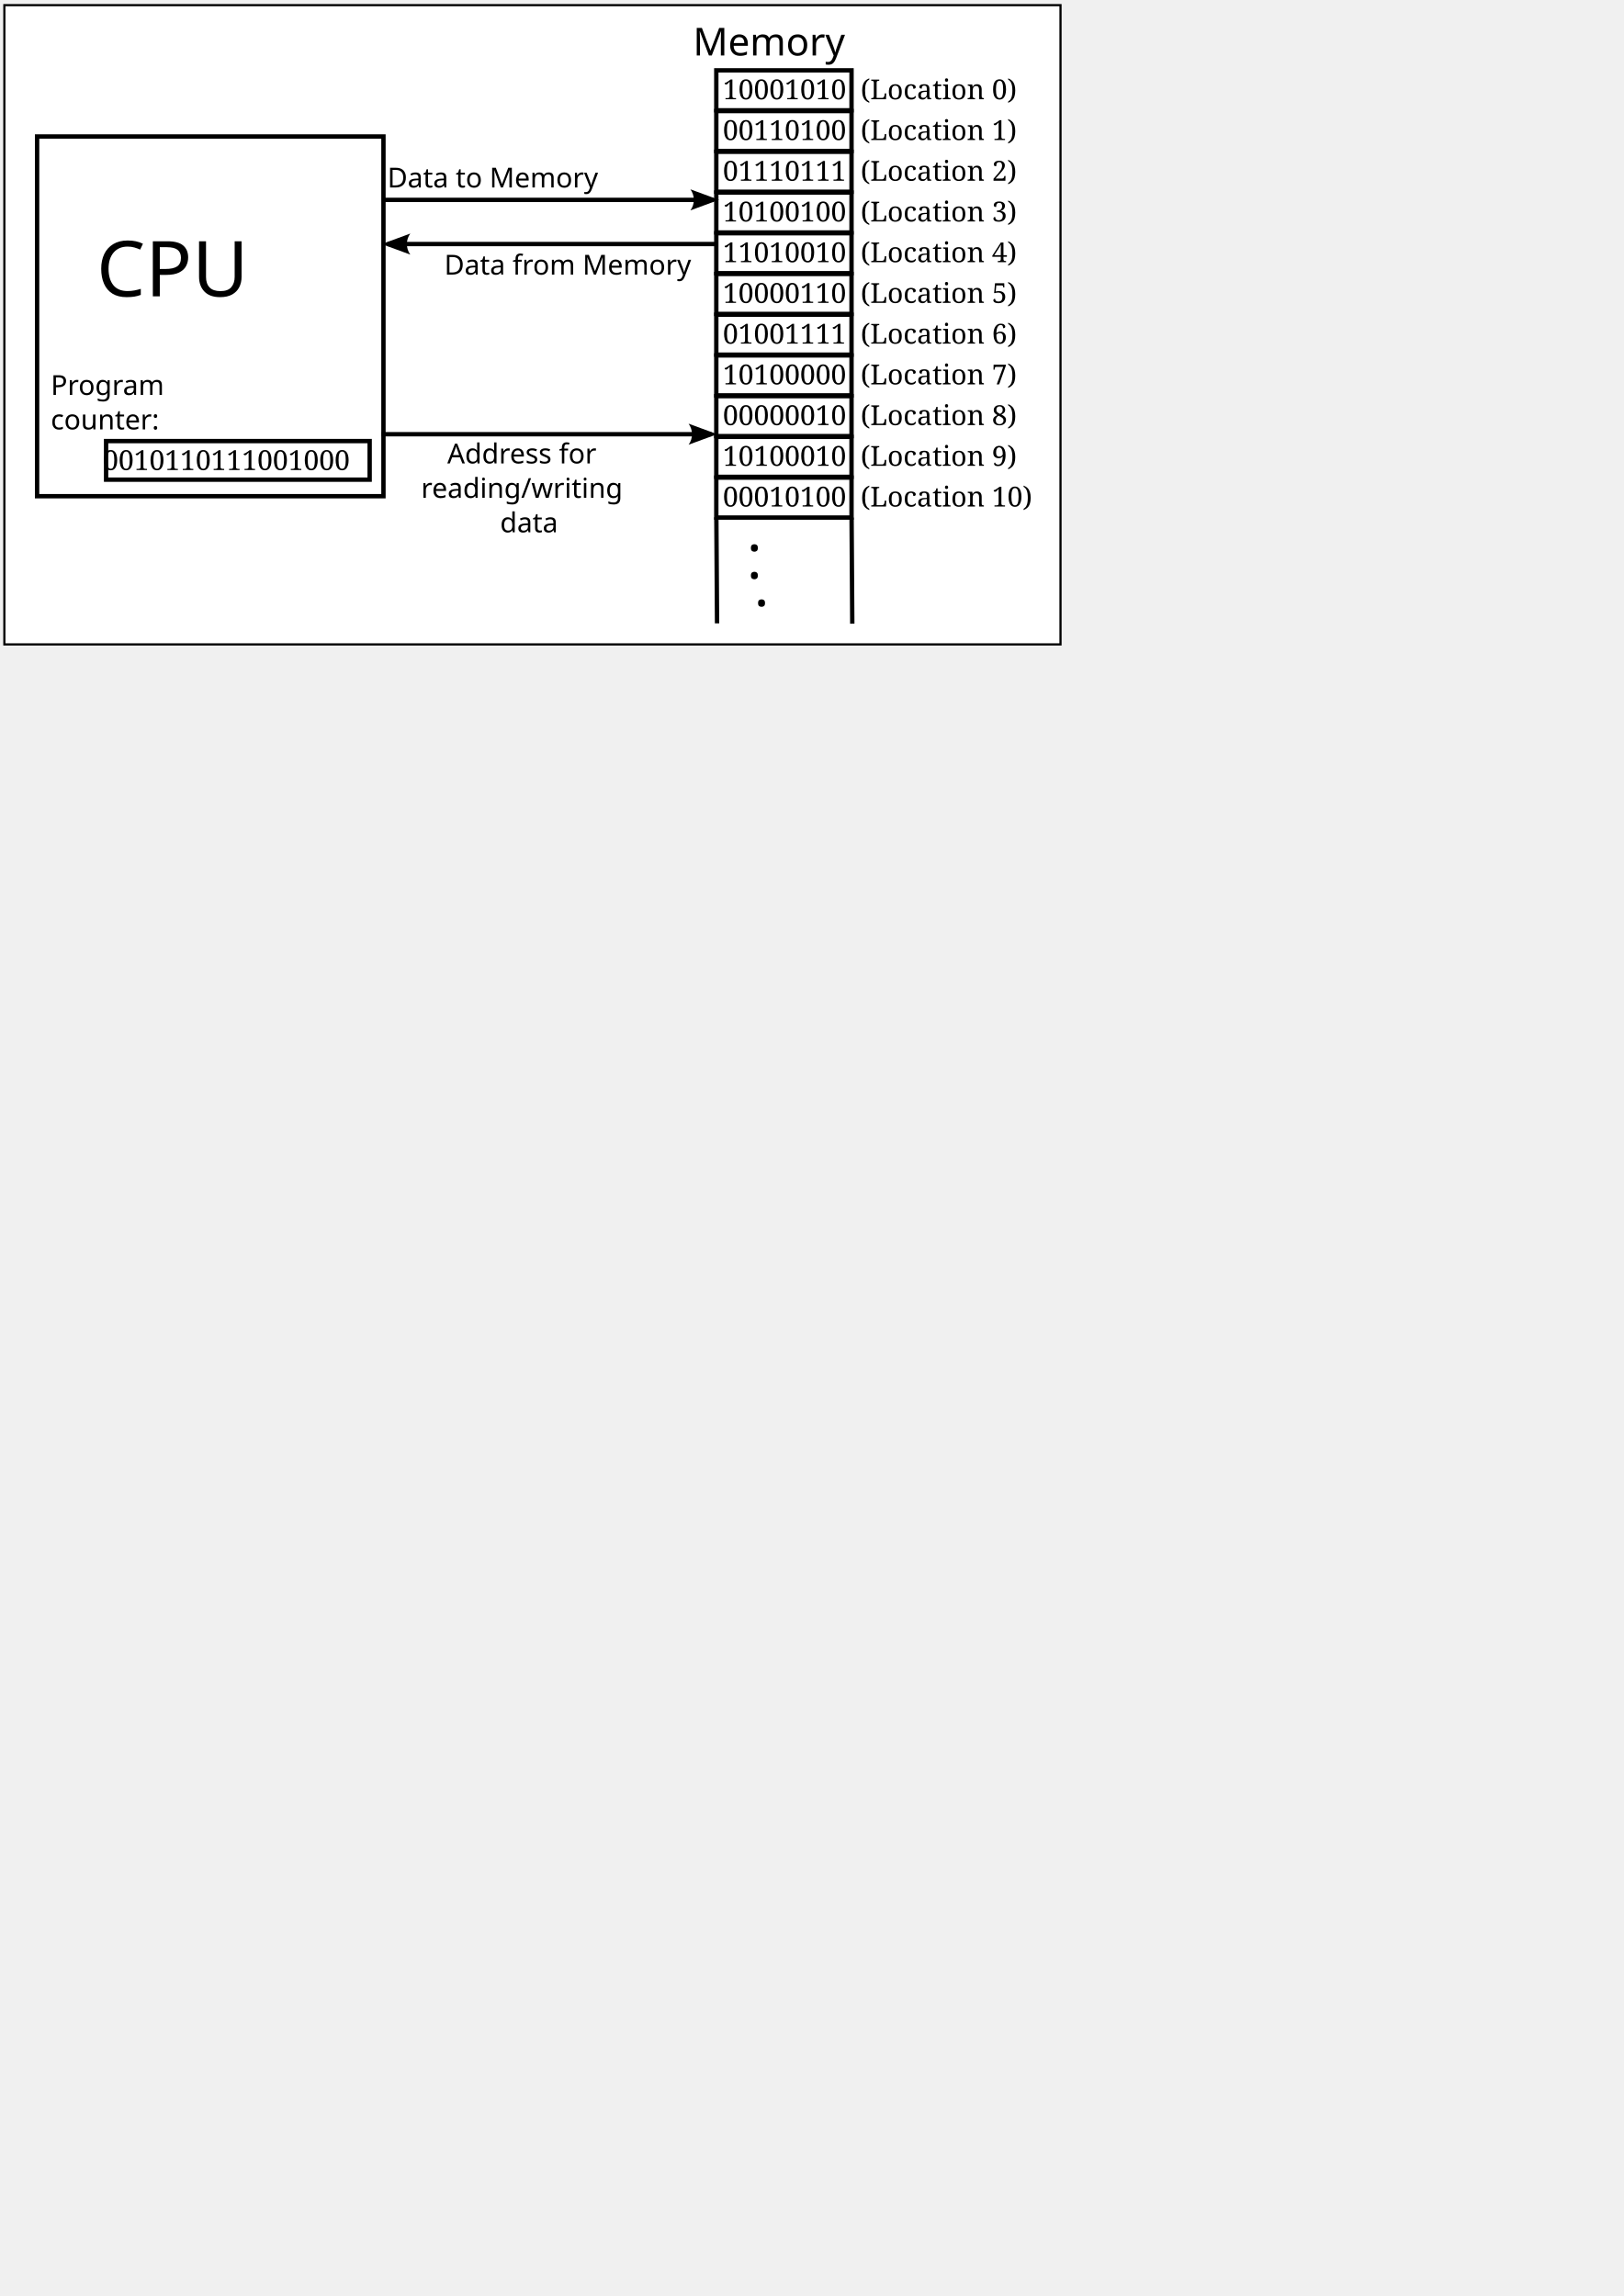
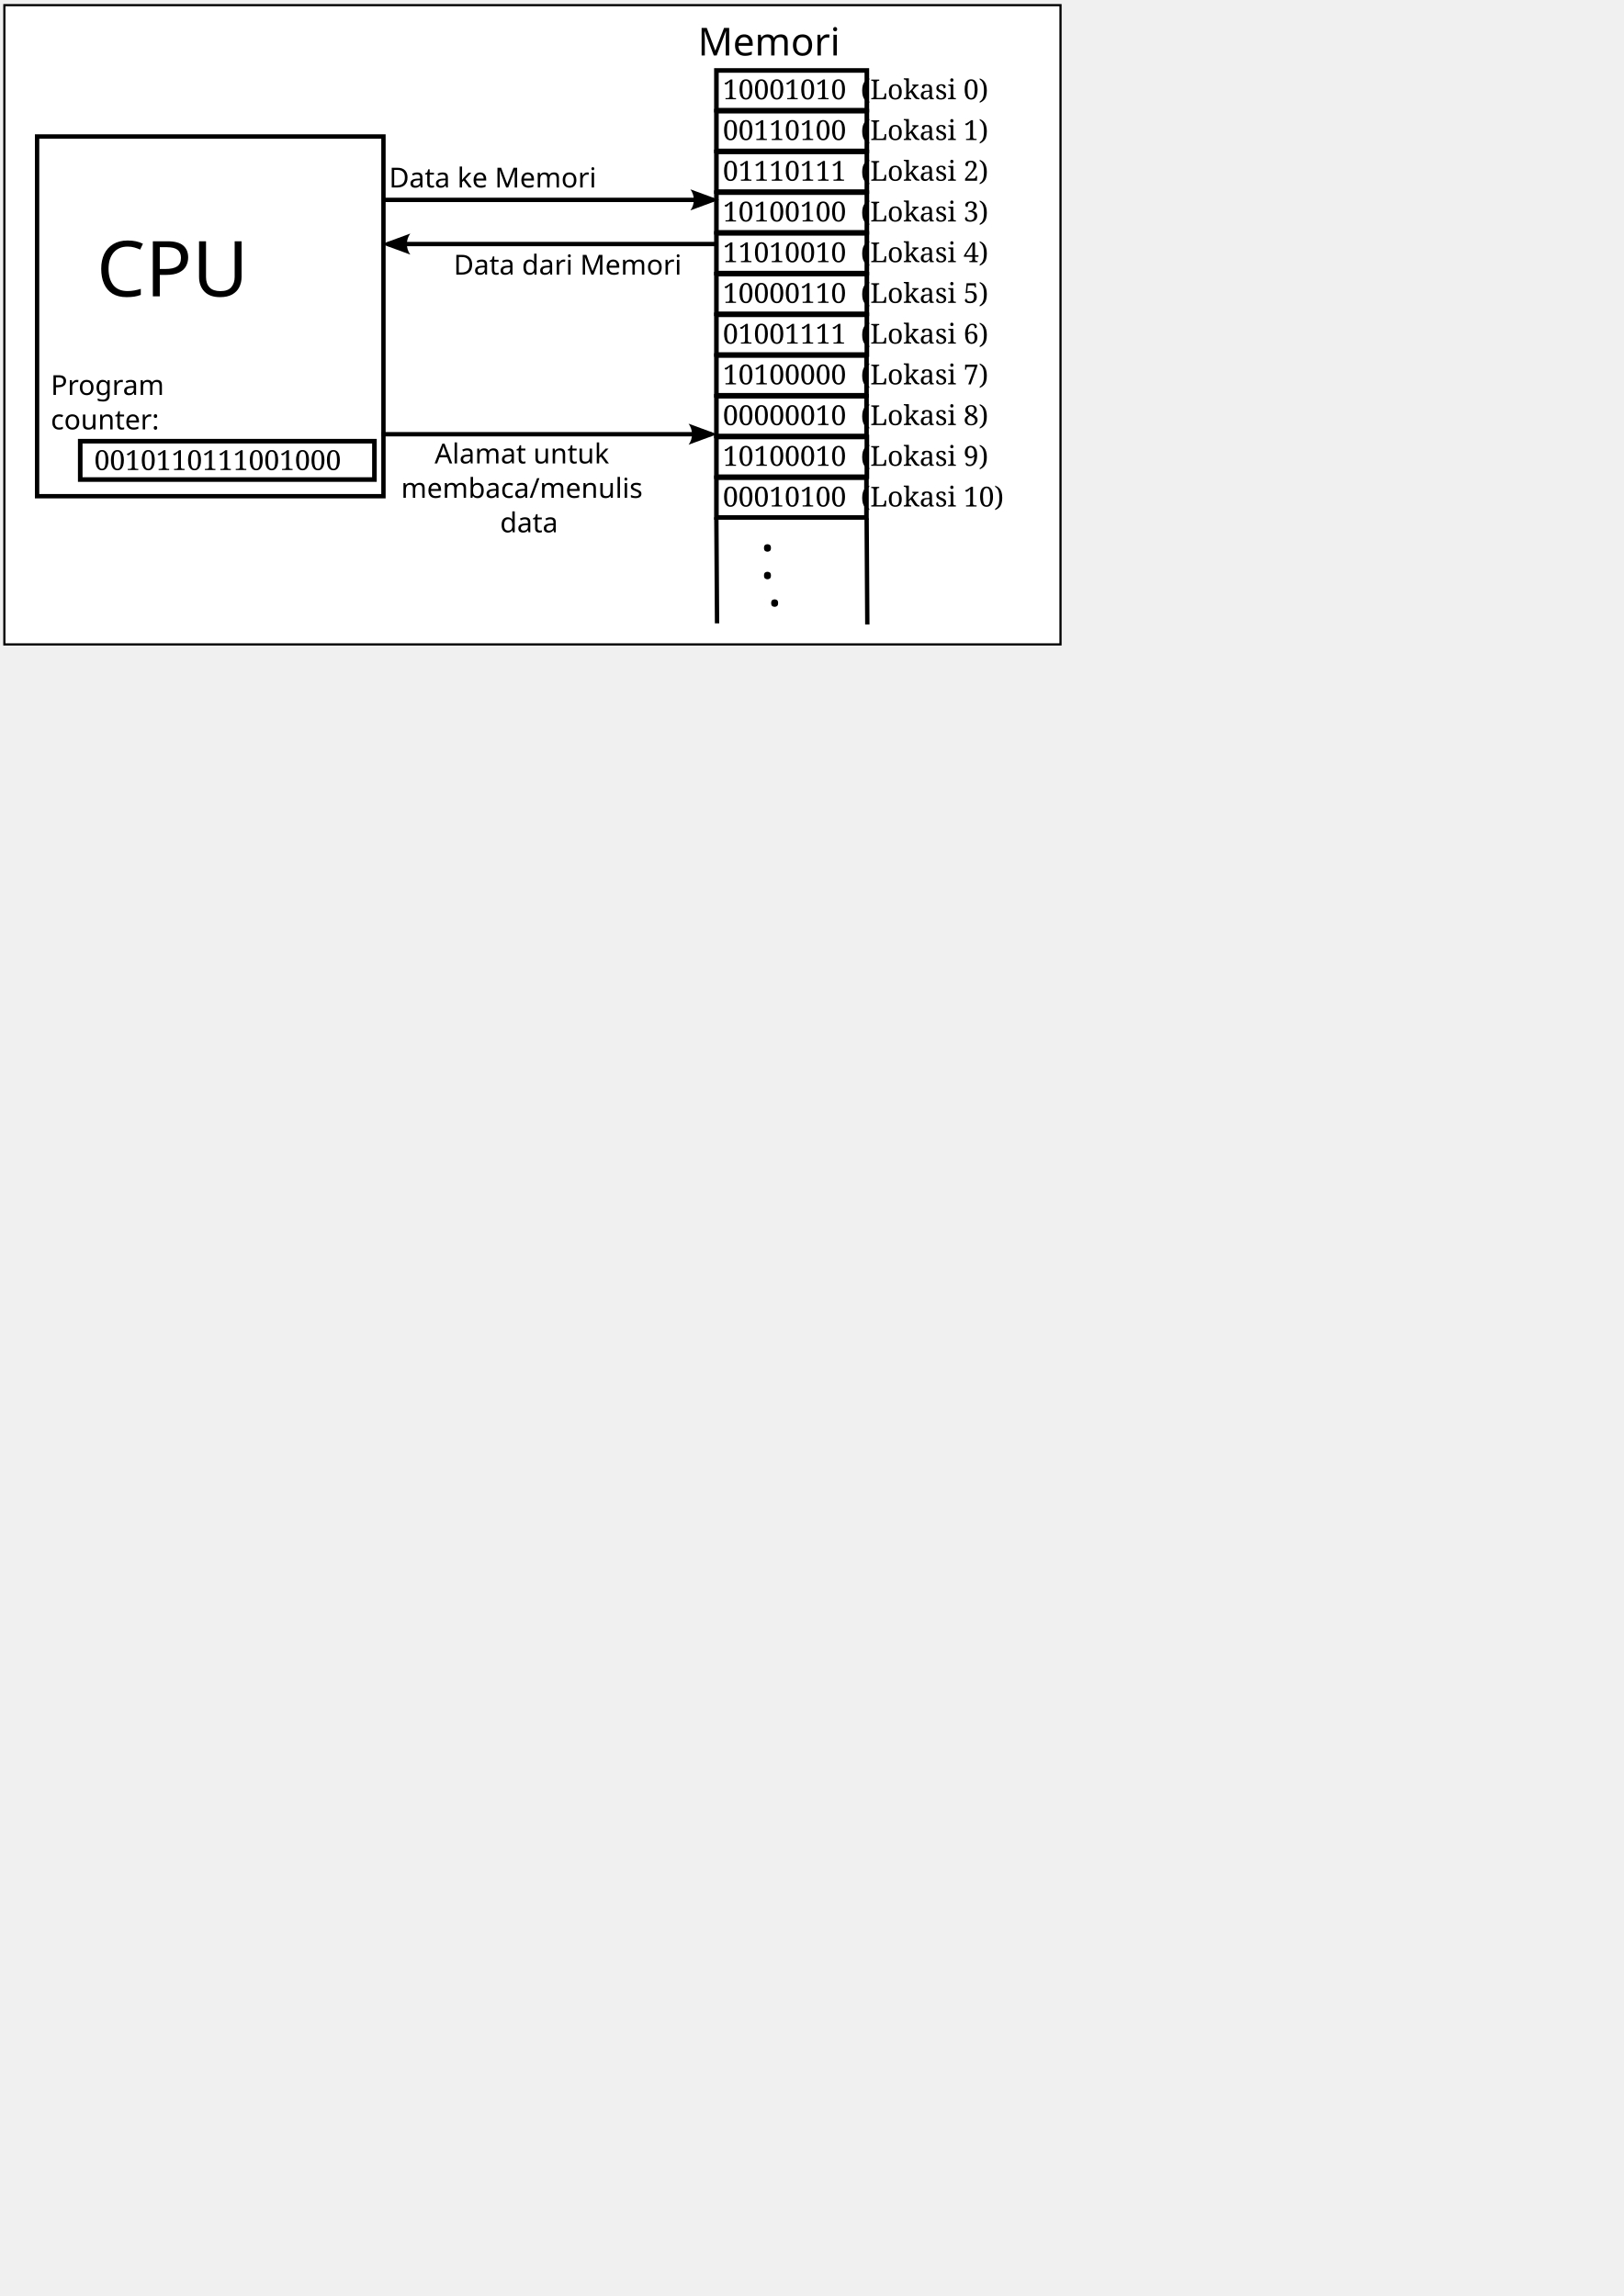
<svg xmlns="http://www.w3.org/2000/svg" width="744.094" height="1052.362" id="svg2" version="1.1">
  <defs id="defs4">
    <marker orient="auto" refY="0.0" refX="0.0" id="Arrow2Mend" style="overflow:visible;">
      <path id="path3896" style="fill-rule:evenodd;stroke-width:0.625;stroke-linejoin:round;" d="M 8.719,4.034 L -2.207,0.016 L 8.719,-4.002 C 6.973,-1.63 6.983,1.616 8.719,4.034 z " transform="scale(0.6) rotate(180) translate(0,0)" />
    </marker>
    <marker orient="auto" refY="0.0" refX="0.0" id="Arrow2Lend" style="overflow:visible;">
      <path id="path4400" style="fill-rule:evenodd;stroke-width:0.625;stroke-linejoin:round;" d="M 8.719,4.034 L -2.207,0.016 L 8.719,-4.002 C 6.973,-1.63 6.983,1.616 8.719,4.034 z " transform="scale(1.1) rotate(180) translate(1,0)" />
    </marker>
    <marker orient="auto" refY="0.0" refX="0.0" id="Arrow1Lend" style="overflow:visible;">
      <path id="path4382" d="M 0.0,0.0 L 5.0,-5.0 L -12.5,0.0 L 5.0,5.0 L 0.0,0.0 z " style="fill-rule:evenodd;stroke:#000000;stroke-width:1.0pt;" transform="scale(0.8) rotate(180) translate(12.5,0)" />
    </marker>
    <marker orient="auto" refY="0" refX="0" id="Arrow2Lend-6" style="overflow:visible">
      <path id="path4400-5" style="fill-rule:evenodd;stroke-width:0.625;stroke-linejoin:round" d="M 8.719,4.034 -2.207,0.016 8.719,-4.002 c -1.745,2.372 -1.735,5.617 -6e-7,8.035 z" transform="matrix(-1.1,0,0,-1.1,-1.1,0)" />
    </marker>
    <marker orient="auto" refY="0" refX="0" id="Arrow2Lend-9" style="overflow:visible">
      <path id="path4400-7" style="fill-rule:evenodd;stroke-width:0.625;stroke-linejoin:round" d="M 8.719,4.034 -2.207,0.016 8.719,-4.002 c -1.745,2.372 -1.735,5.617 -6e-7,8.035 z" transform="matrix(-1.1,0,0,-1.1,-1.1,0)" />
    </marker>
  </defs>
  <rect style="fill:#ffffff;stroke:#000000;stroke-width:1;stroke-miterlimit:4;stroke-opacity:1;stroke-dasharray:none;stroke-dashoffset:0;fill-opacity:1" id="rect3071" width="484" height="293" x="2" y="2.362" />
  <g id="layer1" />
  <g id="g4279" transform="matrix(0.6323691,0,0,0.6316905,290.8158,11.16387)">
    <g transform="translate(31.21143,-107)" id="g4102">
-       <text xml:space="preserve" style="font-size:20px;font-style:normal;font-variant:normal;font-weight:normal;font-stretch:normal;text-align:start;line-height:125%;letter-spacing:0px;word-spacing:0px;text-anchor:start;fill:#000000;fill-opacity:1;stroke:none;font-family:Serif;-inkscape-font-specification:Serif" x="32.741" y="161.362" id="text4096">
-         <tspan id="tspan4098" x="32.741" y="161.362">10001010  (Location 0)</tspan>
+       <text xml:space="preserve" style="font-style:normal;font-variant:normal;font-weight:normal;font-stretch:normal;font-size:20px;line-height:125%;font-family:Serif;-inkscape-font-specification:Serif;text-align:start;letter-spacing:0px;word-spacing:0px;text-anchor:start;fill:#000000;fill-opacity:1;stroke:none" x="32.741" y="161.362" id="text4096">
+         <tspan id="tspan4098" x="32.741" y="161.362">10001010  (Lokasi 0)</tspan>
      </text>
-       <rect style="fill:none;stroke:#000000;stroke-width:3.164;stroke-miterlimit:4;stroke-opacity:1;stroke-dasharray:none;stroke-dashoffset:0" id="rect4100" width="98" height="29" x="28" y="140.362" />
+       <rect style="fill:none;stroke:#000000;stroke-width:3.328;stroke-miterlimit:4;stroke-dasharray:none;stroke-dashoffset:0;stroke-opacity:1" id="rect4100" width="109.018" height="28.836" x="28.082" y="140.444" />
    </g>
    <g transform="translate(31.21143,-77.44995)" id="g4102-5">
-       <text xml:space="preserve" style="font-size:20px;font-style:normal;font-variant:normal;font-weight:normal;font-stretch:normal;text-align:start;line-height:125%;letter-spacing:0px;word-spacing:0px;text-anchor:start;fill:#000000;fill-opacity:1;stroke:none;font-family:Serif;-inkscape-font-specification:Serif" x="32.741" y="161.362" id="text4096-7">
-         <tspan id="tspan4098-9" x="32.741" y="161.362">00110100  (Location 1)</tspan>
+       <text xml:space="preserve" style="font-style:normal;font-variant:normal;font-weight:normal;font-stretch:normal;font-size:20px;line-height:125%;font-family:Serif;-inkscape-font-specification:Serif;text-align:start;letter-spacing:0px;word-spacing:0px;text-anchor:start;fill:#000000;fill-opacity:1;stroke:none" x="32.741" y="161.362" id="text4096-7">
+         <tspan id="tspan4098-9" x="32.741" y="161.362">00110100  (Lokasi 1)</tspan>
      </text>
-       <rect style="fill:none;stroke:#000000;stroke-width:3.164;stroke-miterlimit:4;stroke-opacity:1;stroke-dasharray:none;stroke-dashoffset:0" id="rect4100-2" width="98" height="29" x="28" y="140.362" />
+       <rect style="fill:none;stroke:#000000;stroke-width:3.328;stroke-miterlimit:4;stroke-dasharray:none;stroke-dashoffset:0;stroke-opacity:1" id="rect4100-2" width="109.018" height="28.836" x="28.082" y="140.444" />
    </g>
    <g transform="translate(31.21143,-47.90002)" id="g4102-6">
-       <text xml:space="preserve" style="font-size:20px;font-style:normal;font-variant:normal;font-weight:normal;font-stretch:normal;text-align:start;line-height:125%;letter-spacing:0px;word-spacing:0px;text-anchor:start;fill:#000000;fill-opacity:1;stroke:none;font-family:Serif;-inkscape-font-specification:Serif" x="32.741" y="161.362" id="text4096-4">
-         <tspan id="tspan4098-3" x="32.741" y="161.362">01110111  (Location 2)</tspan>
+       <text xml:space="preserve" style="font-style:normal;font-variant:normal;font-weight:normal;font-stretch:normal;font-size:20px;line-height:125%;font-family:Serif;-inkscape-font-specification:Serif;text-align:start;letter-spacing:0px;word-spacing:0px;text-anchor:start;fill:#000000;fill-opacity:1;stroke:none" x="32.741" y="161.362" id="text4096-4">
+         <tspan id="tspan4098-3" x="32.741" y="161.362">01110111  (Lokasi 2)</tspan>
      </text>
-       <rect style="fill:none;stroke:#000000;stroke-width:3.164;stroke-miterlimit:4;stroke-opacity:1;stroke-dasharray:none;stroke-dashoffset:0" id="rect4100-8" width="98" height="29" x="28" y="140.362" />
+       <rect style="fill:none;stroke:#000000;stroke-width:3.328;stroke-miterlimit:4;stroke-dasharray:none;stroke-dashoffset:0;stroke-opacity:1" id="rect4100-8" width="109.018" height="28.836" x="28.082" y="140.444" />
    </g>
    <g transform="translate(31.21143,-18.34998)" id="g4102-3">
-       <text xml:space="preserve" style="font-size:20px;font-style:normal;font-variant:normal;font-weight:normal;font-stretch:normal;text-align:start;line-height:125%;letter-spacing:0px;word-spacing:0px;text-anchor:start;fill:#000000;fill-opacity:1;stroke:none;font-family:Serif;-inkscape-font-specification:Serif" x="32.741" y="161.362" id="text4096-6">
-         <tspan id="tspan4098-5" x="32.741" y="161.362">10100100  (Location 3)</tspan>
+       <text xml:space="preserve" style="font-style:normal;font-variant:normal;font-weight:normal;font-stretch:normal;font-size:20px;line-height:125%;font-family:Serif;-inkscape-font-specification:Serif;text-align:start;letter-spacing:0px;word-spacing:0px;text-anchor:start;fill:#000000;fill-opacity:1;stroke:none" x="32.741" y="161.362" id="text4096-6">
+         <tspan id="tspan4098-5" x="32.741" y="161.362">10100100  (Lokasi 3)</tspan>
      </text>
-       <rect style="fill:none;stroke:#000000;stroke-width:3.164;stroke-miterlimit:4;stroke-opacity:1;stroke-dasharray:none;stroke-dashoffset:0" id="rect4100-6" width="98" height="29" x="28" y="140.362" />
+       <rect style="fill:none;stroke:#000000;stroke-width:3.328;stroke-miterlimit:4;stroke-dasharray:none;stroke-dashoffset:0;stroke-opacity:1" id="rect4100-6" width="109.018" height="28.836" x="28.082" y="140.444" />
    </g>
    <g transform="translate(31.21143,11.20001)" id="g4102-7">
-       <text xml:space="preserve" style="font-size:20px;font-style:normal;font-variant:normal;font-weight:normal;font-stretch:normal;text-align:start;line-height:125%;letter-spacing:0px;word-spacing:0px;text-anchor:start;fill:#000000;fill-opacity:1;stroke:none;font-family:Serif;-inkscape-font-specification:Serif" x="32.741" y="161.362" id="text4096-8">
-         <tspan id="tspan4098-4" x="32.741" y="161.362">11010010  (Location 4)</tspan>
+       <text xml:space="preserve" style="font-style:normal;font-variant:normal;font-weight:normal;font-stretch:normal;font-size:20px;line-height:125%;font-family:Serif;-inkscape-font-specification:Serif;text-align:start;letter-spacing:0px;word-spacing:0px;text-anchor:start;fill:#000000;fill-opacity:1;stroke:none" x="32.741" y="161.362" id="text4096-8">
+         <tspan id="tspan4098-4" x="32.741" y="161.362">11010010  (Lokasi 4)</tspan>
      </text>
-       <rect style="fill:none;stroke:#000000;stroke-width:3.164;stroke-miterlimit:4;stroke-opacity:1;stroke-dasharray:none;stroke-dashoffset:0" id="rect4100-5" width="98" height="29" x="28" y="140.362" />
+       <rect style="fill:none;stroke:#000000;stroke-width:3.328;stroke-miterlimit:4;stroke-dasharray:none;stroke-dashoffset:0;stroke-opacity:1" id="rect4100-5" width="109.018" height="28.836" x="28.082" y="140.444" />
    </g>
    <g transform="translate(31.21143,40.75)" id="g4102-67">
-       <text xml:space="preserve" style="font-size:20px;font-style:normal;font-variant:normal;font-weight:normal;font-stretch:normal;text-align:start;line-height:125%;letter-spacing:0px;word-spacing:0px;text-anchor:start;fill:#000000;fill-opacity:1;stroke:none;font-family:Serif;-inkscape-font-specification:Serif" x="32.741" y="161.362" id="text4096-80">
-         <tspan id="tspan4098-35" x="32.741" y="161.362">10000110  (Location 5)</tspan>
+       <text xml:space="preserve" style="font-style:normal;font-variant:normal;font-weight:normal;font-stretch:normal;font-size:20px;line-height:125%;font-family:Serif;-inkscape-font-specification:Serif;text-align:start;letter-spacing:0px;word-spacing:0px;text-anchor:start;fill:#000000;fill-opacity:1;stroke:none" x="32.741" y="161.362" id="text4096-80">
+         <tspan id="tspan4098-35" x="32.741" y="161.362">10000110  (Lokasi 5)</tspan>
      </text>
-       <rect style="fill:none;stroke:#000000;stroke-width:3.164;stroke-miterlimit:4;stroke-opacity:1;stroke-dasharray:none;stroke-dashoffset:0" id="rect4100-23" width="98" height="29" x="28" y="140.362" />
+       <rect style="fill:none;stroke:#000000;stroke-width:3.328;stroke-miterlimit:4;stroke-dasharray:none;stroke-dashoffset:0;stroke-opacity:1" id="rect4100-23" width="109.018" height="28.836" x="28.082" y="140.444" />
    </g>
    <g transform="translate(31.21143,70.29999)" id="g4102-39">
-       <text xml:space="preserve" style="font-size:20px;font-style:normal;font-variant:normal;font-weight:normal;font-stretch:normal;text-align:start;line-height:125%;letter-spacing:0px;word-spacing:0px;text-anchor:start;fill:#000000;fill-opacity:1;stroke:none;font-family:Serif;-inkscape-font-specification:Serif" x="32.741" y="161.362" id="text4096-0">
-         <tspan id="tspan4098-2" x="32.741" y="161.362">01001111  (Location 6)</tspan>
+       <text xml:space="preserve" style="font-style:normal;font-variant:normal;font-weight:normal;font-stretch:normal;font-size:20px;line-height:125%;font-family:Serif;-inkscape-font-specification:Serif;text-align:start;letter-spacing:0px;word-spacing:0px;text-anchor:start;fill:#000000;fill-opacity:1;stroke:none" x="32.741" y="161.362" id="text4096-0">
+         <tspan id="tspan4098-2" x="32.741" y="161.362">01001111  (Lokasi 6)</tspan>
      </text>
-       <rect style="fill:none;stroke:#000000;stroke-width:3.164;stroke-miterlimit:4;stroke-opacity:1;stroke-dasharray:none;stroke-dashoffset:0" id="rect4100-83" width="98" height="29" x="28" y="140.362" />
+       <rect style="fill:none;stroke:#000000;stroke-width:3.328;stroke-miterlimit:4;stroke-dasharray:none;stroke-dashoffset:0;stroke-opacity:1" id="rect4100-83" width="109.018" height="28.836" x="28.082" y="140.444" />
    </g>
    <g transform="translate(31.21143,99.84998)" id="g4102-69">
-       <text xml:space="preserve" style="font-size:20px;font-style:normal;font-variant:normal;font-weight:normal;font-stretch:normal;text-align:start;line-height:125%;letter-spacing:0px;word-spacing:0px;text-anchor:start;fill:#000000;fill-opacity:1;stroke:none;font-family:Serif;-inkscape-font-specification:Serif" x="32.741" y="161.362" id="text4096-9">
-         <tspan id="tspan4098-50" x="32.741" y="161.362">10100000  (Location 7)</tspan>
+       <text xml:space="preserve" style="font-style:normal;font-variant:normal;font-weight:normal;font-stretch:normal;font-size:20px;line-height:125%;font-family:Serif;-inkscape-font-specification:Serif;text-align:start;letter-spacing:0px;word-spacing:0px;text-anchor:start;fill:#000000;fill-opacity:1;stroke:none" x="32.741" y="161.362" id="text4096-9">
+         <tspan id="tspan4098-50" x="32.741" y="161.362">10100000  (Lokasi 7)</tspan>
      </text>
-       <rect style="fill:none;stroke:#000000;stroke-width:3.164;stroke-miterlimit:4;stroke-opacity:1;stroke-dasharray:none;stroke-dashoffset:0" id="rect4100-4" width="98" height="29" x="28" y="140.362" />
+       <rect style="fill:none;stroke:#000000;stroke-width:3.325;stroke-miterlimit:4;stroke-dasharray:none;stroke-dashoffset:0;stroke-opacity:1" id="rect4100-4" width="108.79" height="28.839" x="28.08" y="140.442" />
    </g>
    <g transform="translate(31.21143,129.4)" id="g4102-71">
-       <text xml:space="preserve" style="font-size:20px;font-style:normal;font-variant:normal;font-weight:normal;font-stretch:normal;text-align:start;line-height:125%;letter-spacing:0px;word-spacing:0px;text-anchor:start;fill:#000000;fill-opacity:1;stroke:none;font-family:Serif;-inkscape-font-specification:Serif" x="32.741" y="161.362" id="text4096-5">
-         <tspan id="tspan4098-49" x="32.741" y="161.362">00000010  (Location 8)</tspan>
+       <text xml:space="preserve" style="font-style:normal;font-variant:normal;font-weight:normal;font-stretch:normal;font-size:20px;line-height:125%;font-family:Serif;-inkscape-font-specification:Serif;text-align:start;letter-spacing:0px;word-spacing:0px;text-anchor:start;fill:#000000;fill-opacity:1;stroke:none" x="32.741" y="161.362" id="text4096-5">
+         <tspan id="tspan4098-49" x="32.741" y="161.362">00000010  (Lokasi 8)</tspan>
      </text>
-       <rect style="fill:none;stroke:#000000;stroke-width:3.164;stroke-miterlimit:4;stroke-opacity:1;stroke-dasharray:none;stroke-dashoffset:0" id="rect4100-1" width="98" height="29" x="28" y="140.362" />
+       <rect style="fill:none;stroke:#000000;stroke-width:3.325;stroke-miterlimit:4;stroke-dasharray:none;stroke-dashoffset:0;stroke-opacity:1" id="rect4100-1" width="108.79" height="28.839" x="28.08" y="140.442" />
    </g>
    <g transform="translate(31.21143,158.95)" id="g4102-0">
-       <text xml:space="preserve" style="font-size:20px;font-style:normal;font-variant:normal;font-weight:normal;font-stretch:normal;text-align:start;line-height:125%;letter-spacing:0px;word-spacing:0px;text-anchor:start;fill:#000000;fill-opacity:1;stroke:none;font-family:Serif;-inkscape-font-specification:Serif" x="32.741" y="161.362" id="text4096-76">
-         <tspan id="tspan4098-0" x="32.741" y="161.362">10100010  (Location 9)</tspan>
+       <text xml:space="preserve" style="font-style:normal;font-variant:normal;font-weight:normal;font-stretch:normal;font-size:20px;line-height:125%;font-family:Serif;-inkscape-font-specification:Serif;text-align:start;letter-spacing:0px;word-spacing:0px;text-anchor:start;fill:#000000;fill-opacity:1;stroke:none" x="32.741" y="161.362" id="text4096-76">
+         <tspan id="tspan4098-0" x="32.741" y="161.362">10100010  (Lokasi 9)</tspan>
      </text>
-       <rect style="fill:none;stroke:#000000;stroke-width:3.164;stroke-miterlimit:4;stroke-opacity:1;stroke-dasharray:none;stroke-dashoffset:0" id="rect4100-0" width="98" height="29" x="28" y="140.362" />
+       <rect style="fill:none;stroke:#000000;stroke-width:3.328;stroke-miterlimit:4;stroke-dasharray:none;stroke-dashoffset:0;stroke-opacity:1" id="rect4100-0" width="109.018" height="28.836" x="28.082" y="140.444" />
    </g>
    <g transform="translate(31.21143,188.5)" id="g4102-62">
-       <text xml:space="preserve" style="font-size:20px;font-style:normal;font-variant:normal;font-weight:normal;font-stretch:normal;text-align:start;line-height:125%;letter-spacing:0px;word-spacing:0px;text-anchor:start;fill:#000000;fill-opacity:1;stroke:none;font-family:Serif;-inkscape-font-specification:Serif" x="32.741" y="161.362" id="text4096-53">
-         <tspan id="tspan4098-8" x="32.741" y="161.362">00010100  (Location 10)</tspan>
+       <text xml:space="preserve" style="font-style:normal;font-variant:normal;font-weight:normal;font-stretch:normal;font-size:20px;line-height:125%;font-family:Serif;-inkscape-font-specification:Serif;text-align:start;letter-spacing:0px;word-spacing:0px;text-anchor:start;fill:#000000;fill-opacity:1;stroke:none" x="32.741" y="161.362" id="text4096-53">
+         <tspan id="tspan4098-8" x="32.741" y="161.362">00010100  (Lokasi 10)</tspan>
      </text>
-       <rect style="fill:none;stroke:#000000;stroke-width:3.164;stroke-miterlimit:4;stroke-opacity:1;stroke-dasharray:none;stroke-dashoffset:0" id="rect4100-44" width="98" height="29" x="28" y="140.362" />
+       <rect style="fill:none;stroke:#000000;stroke-width:3.324;stroke-miterlimit:4;stroke-dasharray:none;stroke-dashoffset:0;stroke-opacity:1" id="rect4100-44" width="108.742" height="28.84" x="28.08" y="140.442" />
    </g>
    <path id="path4251" d="m 59.25,357.612 c 0.5,77 0.5,77 0.5,77" style="fill:none;stroke:#000000;stroke-width:3.164;stroke-linecap:butt;stroke-linejoin:miter;stroke-miterlimit:4;stroke-opacity:1;stroke-dasharray:none" />
-     <path id="path4251-1" d="m 157.25,357.862 c 0.5,77 0.5,77 0.5,77" style="fill:none;stroke:#000000;stroke-width:3.164;stroke-linecap:butt;stroke-linejoin:miter;stroke-miterlimit:4;stroke-opacity:1;stroke-dasharray:none" />
-     <text id="text4271" y="382.362" x="105" style="font-size:20px;font-style:normal;font-variant:normal;font-weight:normal;font-stretch:normal;text-align:center;line-height:50%;letter-spacing:0px;word-spacing:0px;text-anchor:middle;fill:#000000;fill-opacity:1;stroke:none;font-family:Serif;-inkscape-font-specification:Serif" xml:space="preserve">
-       <tspan style="font-size:40px" y="382.362" x="105" id="tspan4273">.</tspan>
-       <tspan style="font-size:40px" id="tspan4275" y="402.362" x="105">.</tspan>
-       <tspan style="font-size:40px" id="tspan4277" y="422.362" x="105">.</tspan>
+     <path id="path4251-1" d="m 168.152,358.422 c 0.5,77 0.5,77 0.5,77" style="fill:none;stroke:#000000;stroke-width:3.164;stroke-linecap:butt;stroke-linejoin:miter;stroke-miterlimit:4;stroke-dasharray:none;stroke-opacity:1" />
+     <text id="text4271" y="382.362" x="114.488" style="font-style:normal;font-variant:normal;font-weight:normal;font-stretch:normal;font-size:20px;line-height:50%;font-family:Serif;-inkscape-font-specification:Serif;text-align:center;letter-spacing:0px;word-spacing:0px;text-anchor:middle;fill:#000000;fill-opacity:1;stroke:none" xml:space="preserve">
+       <tspan style="font-size:40px" y="382.362" x="114.488" id="tspan4273">.</tspan>
+       <tspan style="font-size:40px" id="tspan4275" y="402.362" x="114.488">.</tspan>
+       <tspan style="font-size:40px" id="tspan4277" y="422.362" x="114.488">.</tspan>
    </text>
  </g>
  <rect style="fill:none;stroke:#000000;stroke-width:2;stroke-miterlimit:4;stroke-opacity:1;stroke-dasharray:none;stroke-dashoffset:0" id="rect4331" width="158.725" height="164.871" x="17" y="62.56" />
-   <text xml:space="preserve" style="font-size:12.641px;font-style:normal;font-variant:normal;font-weight:normal;font-stretch:normal;text-align:center;line-height:125%;letter-spacing:0px;word-spacing:0px;text-anchor:middle;fill:#000000;fill-opacity:1;stroke:none;font-family:Sans;-inkscape-font-specification:Sans" x="230.617" y="85.978" id="text4335" transform="scale(1.000537,0.9994633)">
-     <tspan id="tspan4337" x="230.617" y="85.978">Data to Memory</tspan>
+   <text xml:space="preserve" style="font-style:normal;font-variant:normal;font-weight:normal;font-stretch:normal;font-size:12.641px;line-height:125%;font-family:Sans;-inkscape-font-specification:Sans;text-align:center;letter-spacing:0px;word-spacing:0px;text-anchor:middle;fill:#000000;fill-opacity:1;stroke:none" x="230.617" y="85.978" id="text4335" transform="scale(1.000537,0.9994633)">
+     <tspan id="tspan4337" x="230.617" y="85.978">Data ke Memori</tspan>
  </text>
-   <text xml:space="preserve" style="font-size:12.641px;font-style:normal;font-variant:normal;font-weight:normal;font-stretch:normal;text-align:center;line-height:125%;letter-spacing:0px;word-spacing:0px;text-anchor:middle;fill:#000000;fill-opacity:1;stroke:none;font-family:Sans;-inkscape-font-specification:Sans" x="264.947" y="125.929" id="text4335-5" transform="scale(1.000537,0.9994633)">
-     <tspan id="tspan4337-0" x="264.947" y="125.929">Data from Memory</tspan>
+   <text xml:space="preserve" style="font-style:normal;font-variant:normal;font-weight:normal;font-stretch:normal;font-size:12.641px;line-height:125%;font-family:Sans;-inkscape-font-specification:Sans;text-align:center;letter-spacing:0px;word-spacing:0px;text-anchor:middle;fill:#000000;fill-opacity:1;stroke:none" x="264.947" y="125.929" id="text4335-5" transform="scale(1.000537,0.9994633)">
+     <tspan id="tspan4337-0" x="264.947" y="125.929">Data dari Memori</tspan>
  </text>
-   <text xml:space="preserve" style="font-size:12.641px;font-style:normal;font-variant:normal;font-weight:normal;font-stretch:normal;text-align:center;line-height:125%;letter-spacing:0px;word-spacing:0px;text-anchor:middle;fill:#000000;fill-opacity:1;stroke:none;font-family:Sans;-inkscape-font-specification:Sans" x="247.25" y="212.517" id="text4335-4" transform="scale(1.000537,0.9994633)">
-     <tspan id="tspan4337-3" x="247.25" y="212.517">Address for</tspan>
-     <tspan x="247.25" y="228.318" id="tspan4369">reading/writing</tspan>
+   <text xml:space="preserve" style="font-style:normal;font-variant:normal;font-weight:normal;font-stretch:normal;font-size:12.641px;line-height:125%;font-family:Sans;-inkscape-font-specification:Sans;text-align:center;letter-spacing:0px;word-spacing:0px;text-anchor:middle;fill:#000000;fill-opacity:1;stroke:none" x="247.25" y="212.517" id="text4335-4" transform="scale(1.000537,0.9994633)">
+     <tspan x="247.25" y="212.517" id="tspan4369">Alamat untuk</tspan>
+     <tspan x="247.25" y="228.318" id="tspan3419">membaca/menulis</tspan>
    <tspan x="247.25" y="244.118" id="tspan4371">data</tspan>
  </text>
  <path style="fill:none;stroke:#000000;stroke-width:2;stroke-linecap:butt;stroke-linejoin:miter;stroke-miterlimit:4;stroke-opacity:1;stroke-dasharray:none;marker-end:url(#Arrow2Mend)" d="m 175.725,91.617 151.136,0" id="path4373" />
  <path style="fill:none;stroke:#000000;stroke-width:2;stroke-linecap:butt;stroke-linejoin:miter;stroke-miterlimit:4;stroke-opacity:1;stroke-dasharray:none;marker-end:url(#Arrow2Mend)" d="m 327.701,111.854 -150.136,0" id="path4373-3" />
  <path style="fill:none;stroke:#000000;stroke-width:2;stroke-linecap:butt;stroke-linejoin:miter;stroke-miterlimit:4;stroke-opacity:1;stroke-dasharray:none;marker-end:url(#Arrow2Mend)" d="m 174.885,199.027 151.136,0" id="path4373-9" />
  <text xml:space="preserve" style="font-size:12.641px;font-style:normal;font-variant:normal;font-weight:normal;font-stretch:normal;text-align:start;line-height:125%;letter-spacing:0px;word-spacing:0px;text-anchor:start;fill:#000000;fill-opacity:1;stroke:none;font-family:Sans;-inkscape-font-specification:Sans" x="23.264" y="181.11" id="text4335-5-3" transform="scale(1.000537,0.9994633)">
    <tspan id="tspan4337-0-9" x="23.264" y="181.11">Program</tspan>
    <tspan x="23.264" y="196.911" id="tspan5061">counter:</tspan>
  </text>
-   <text xml:space="preserve" style="font-size:12.641px;font-style:normal;font-variant:normal;font-weight:normal;font-stretch:normal;text-align:center;line-height:125%;letter-spacing:0px;word-spacing:0px;text-anchor:middle;fill:#000000;fill-opacity:1;stroke:none;font-family:Serif;-inkscape-font-specification:Serif" x="108.635" y="215.544" id="text5063" transform="scale(1.000537,0.9994633)">
-     <tspan id="tspan5065" x="108.635" y="215.544">0010110111001000</tspan>
+   <text xml:space="preserve" style="font-style:normal;font-variant:normal;font-weight:normal;font-stretch:normal;font-size:12.641px;line-height:125%;font-family:Serif;-inkscape-font-specification:Serif;text-align:center;letter-spacing:0px;word-spacing:0px;text-anchor:middle;fill:#000000;fill-opacity:1;stroke:none" x="104.637" y="215.544" id="text5063" transform="scale(1.000537,0.9994633)">
+     <tspan id="tspan5065" x="104.637" y="215.544">0010110111001000</tspan>
  </text>
-   <rect style="fill:none;stroke:#000000;stroke-width:2;stroke-miterlimit:4;stroke-opacity:1;stroke-dasharray:none;stroke-dashoffset:0" id="rect5067" width="120.782" height="17.687" x="48.618" y="202.163" />
+   <rect style="fill:none;stroke:#000000;stroke-width:2.107;stroke-miterlimit:4;stroke-dasharray:none;stroke-dashoffset:0;stroke-opacity:1" id="rect5067" width="134.818" height="17.581" x="36.772" y="202.217" />
  <text xml:space="preserve" style="font-size:35.394px;font-style:normal;font-variant:normal;font-weight:normal;font-stretch:normal;text-align:center;line-height:125%;letter-spacing:0px;word-spacing:0px;text-anchor:middle;fill:#000000;fill-opacity:1;stroke:none;font-family:Sans;-inkscape-font-specification:Sans" x="92.834" y="135.909" id="text5069" transform="scale(1.000537,0.9994633)">
    <tspan id="tspan5071" x="92.834" y="135.909">CPU</tspan>
  </text>
-   <text xml:space="preserve" style="font-size:17.697px;font-style:normal;font-variant:normal;font-weight:normal;font-stretch:normal;text-align:center;line-height:125%;letter-spacing:0px;word-spacing:0px;text-anchor:middle;fill:#000000;fill-opacity:1;stroke:none;font-family:Sans;-inkscape-font-specification:Sans" x="359.119" y="25.436" id="text4335-8" transform="scale(1.000537,0.9994633)">
-     <tspan id="tspan4337-1" x="359.119" y="25.436">Memory</tspan>
+   <text xml:space="preserve" style="font-style:normal;font-variant:normal;font-weight:normal;font-stretch:normal;font-size:17.697px;line-height:125%;font-family:Sans;-inkscape-font-specification:Sans;text-align:center;letter-spacing:0px;word-spacing:0px;text-anchor:middle;fill:#000000;fill-opacity:1;stroke:none" x="359.119" y="25.436" id="text4335-8" transform="scale(1.000537,0.9994633)">
+     <tspan id="tspan4337-1" x="359.119" y="25.436">Memori</tspan>
  </text>
</svg>
